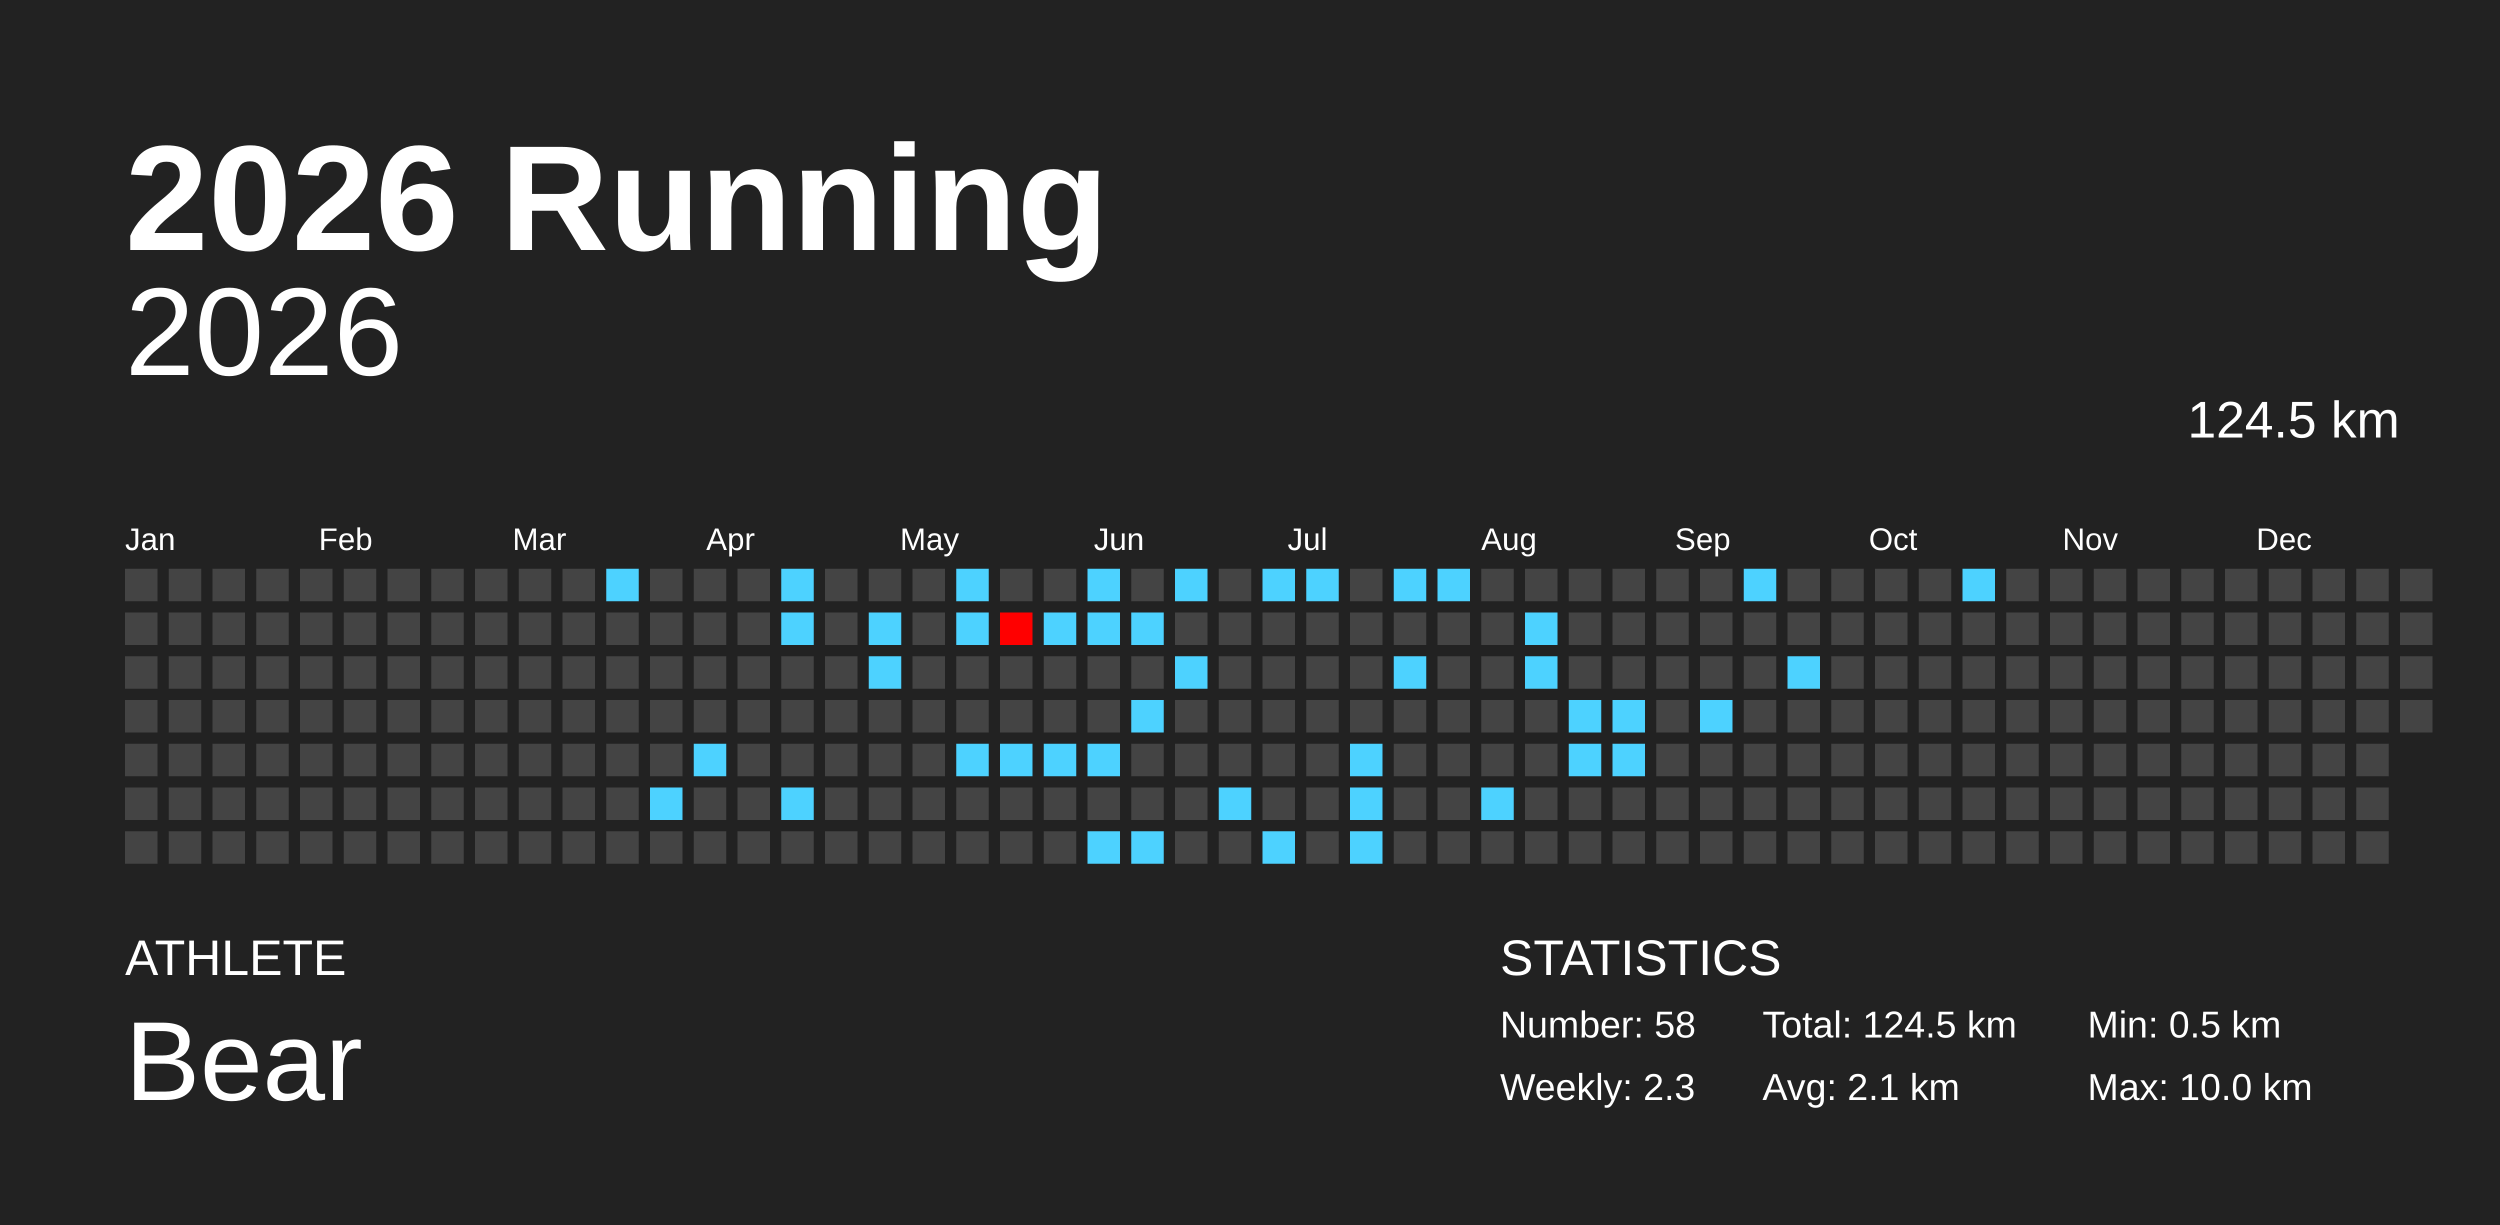
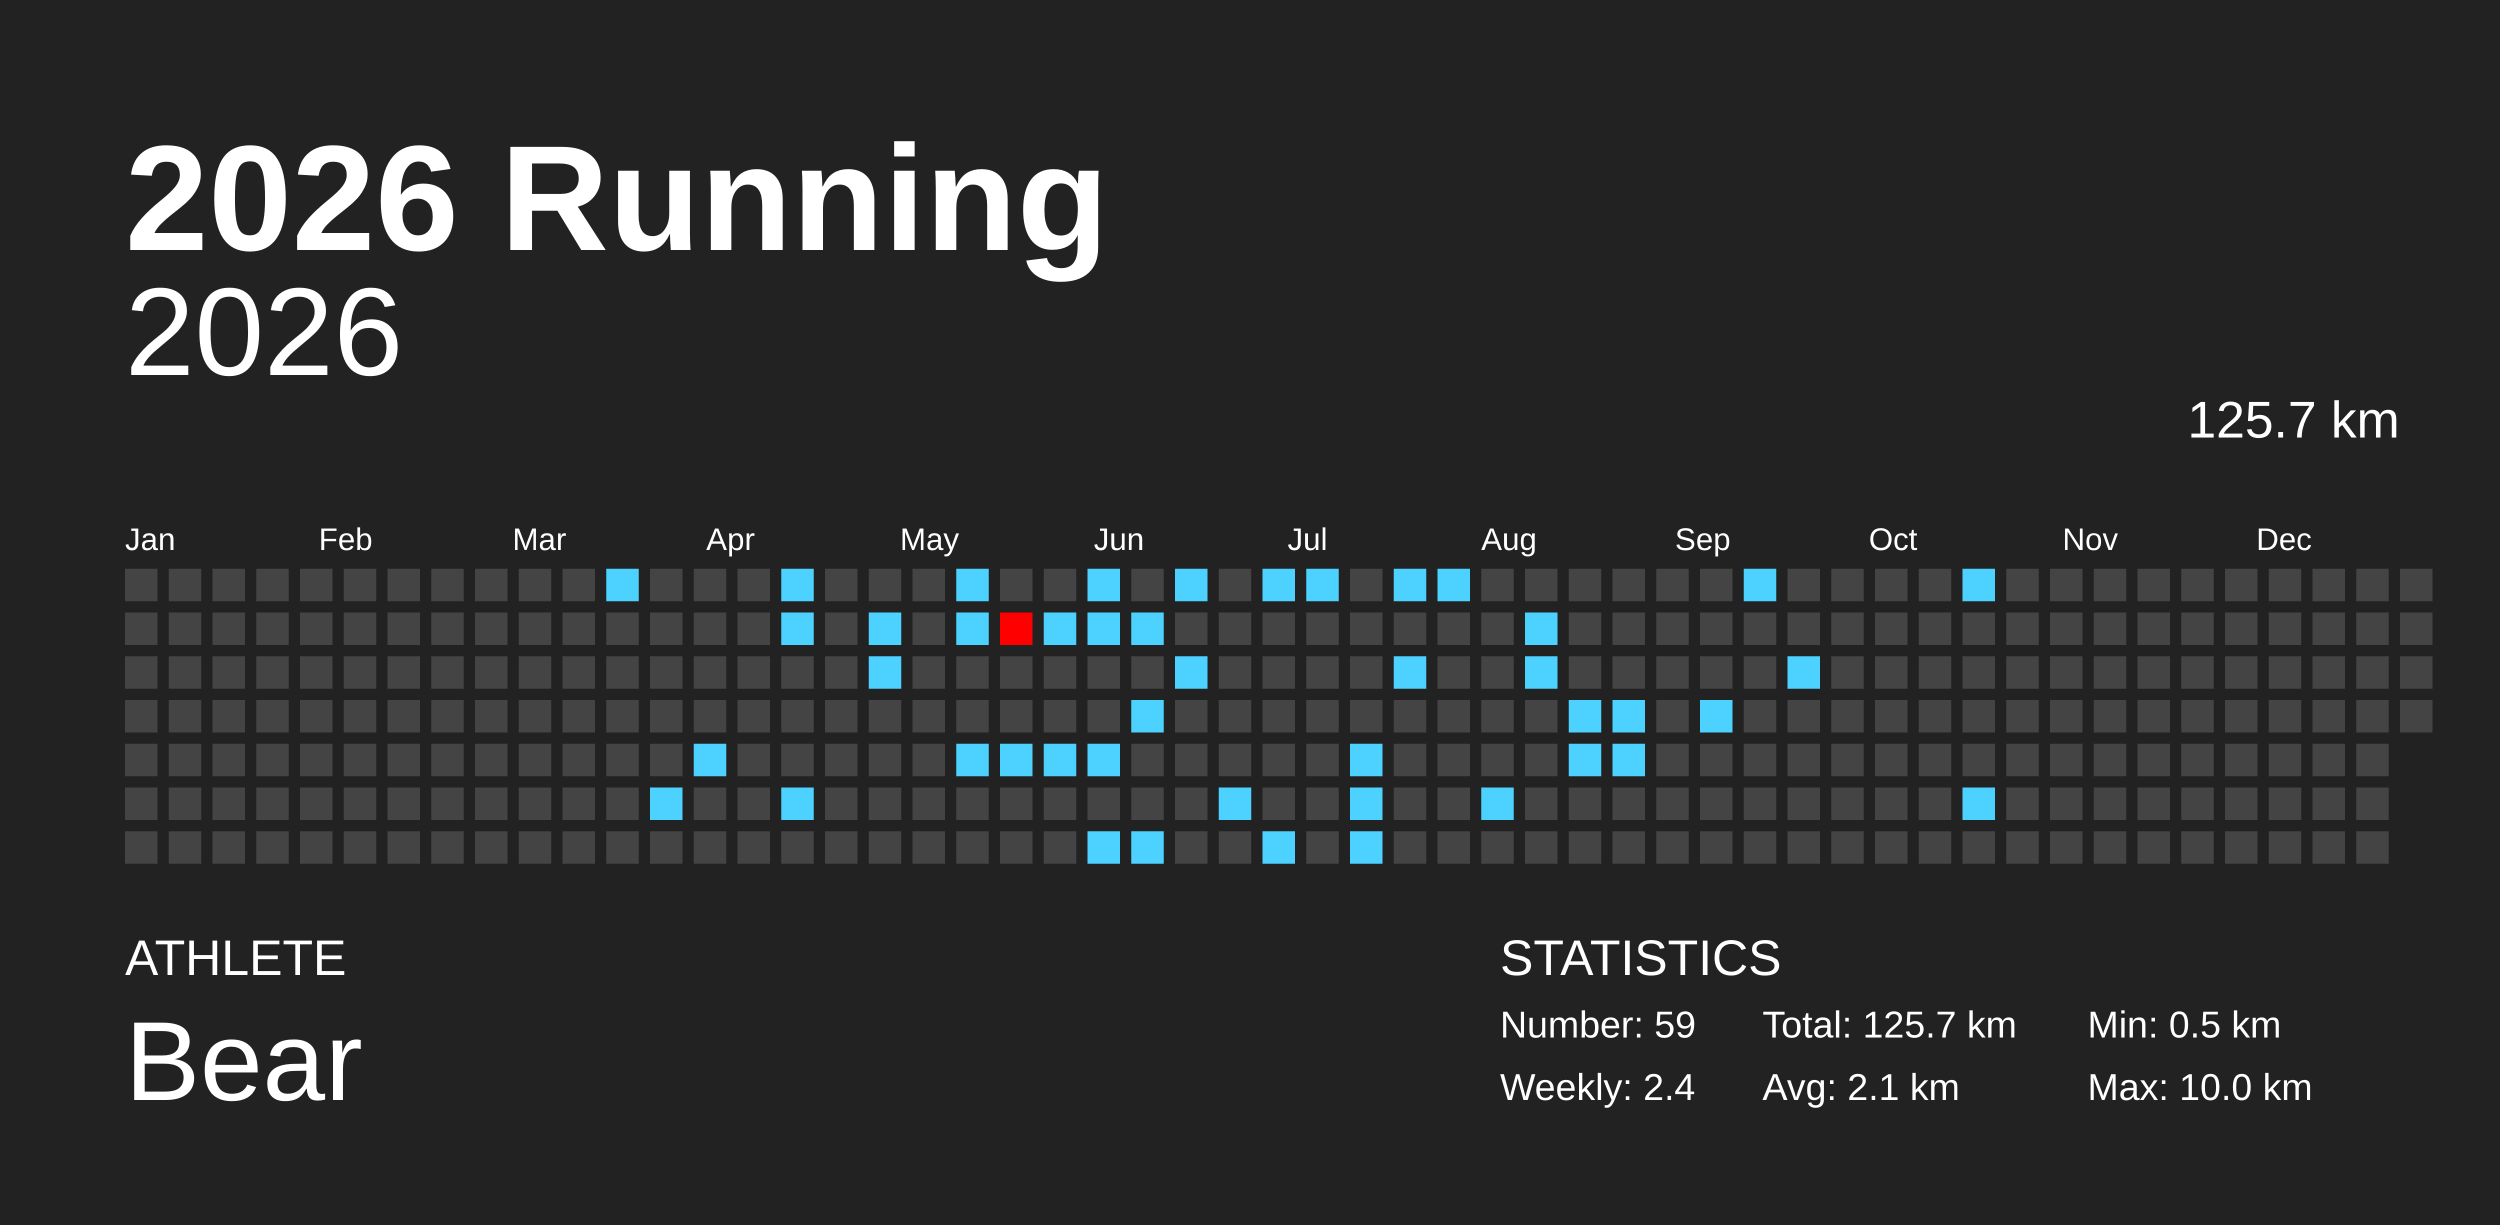
<svg xmlns="http://www.w3.org/2000/svg" baseProfile="full" height="98mm" version="1.1" viewBox="0,0,200,98" width="200mm">
  <defs />
  <rect fill="#222222" height="98" width="200" x="0" y="0" />
  <text fill="#FFFFFF" style="font-size:12px; font-family:Arial; font-weight:bold;" x="10" y="20">2026 Running</text>
  <text fill="#FFFFFF" style="font-size:4px; font-family:Arial" x="10" y="78">ATHLETE</text>
  <text fill="#FFFFFF" style="font-size:9px; font-family:Arial" x="10" y="88">Bear</text>
  <text fill="#FFFFFF" style="font-size:4px; font-family:Arial" x="120" y="78">STATISTICS</text>
-   <text fill="#FFFFFF" style="font-size:3px; font-family:Arial" x="120" y="83">Number: 58</text>
-   <text fill="#FFFFFF" style="font-size:3px; font-family:Arial" x="120" y="88">Weekly: 2.3</text>
-   <text fill="#FFFFFF" style="font-size:3px; font-family:Arial" x="141" y="83">Total: 124.5 km</text>
+   <text fill="#FFFFFF" style="font-size:3px; font-family:Arial" x="120" y="83">Number: 59</text>
+   <text fill="#FFFFFF" style="font-size:3px; font-family:Arial" x="120" y="88">Weekly: 2.4</text>
+   <text fill="#FFFFFF" style="font-size:3px; font-family:Arial" x="141" y="83">Total: 125.7 km</text>
  <text fill="#FFFFFF" style="font-size:3px; font-family:Arial" x="141" y="88">Avg: 2.1 km</text>
  <text fill="#FFFFFF" style="font-size:3px; font-family:Arial" x="167" y="83">Min: 0.5 km</text>
  <text fill="#FFFFFF" style="font-size:3px; font-family:Arial" x="167" y="88">Max: 10.0 km</text>
  <text alignment-baseline="hanging" fill="#FFFFFF" style="font-size:10.0px; font-family:Arial;" x="10" y="30">2026</text>
-   <text alignment-baseline="hanging" fill="#FFFFFF" style="font-size:4.125px; font-family:Arial;" x="175" y="35">124.5 km</text>
+   <text alignment-baseline="hanging" fill="#FFFFFF" style="font-size:4.125px; font-family:Arial;" x="175" y="35">125.7 km</text>
  <text fill="#FFFFFF" style="font-size:2.5px; font-family:Arial" x="10.0" y="44">Jan</text>
  <text fill="#FFFFFF" style="font-size:2.5px; font-family:Arial" x="25.5" y="44">Feb</text>
  <text fill="#FFFFFF" style="font-size:2.5px; font-family:Arial" x="41.0" y="44">Mar</text>
  <text fill="#FFFFFF" style="font-size:2.5px; font-family:Arial" x="56.5" y="44">Apr</text>
  <text fill="#FFFFFF" style="font-size:2.5px; font-family:Arial" x="72.0" y="44">May</text>
  <text fill="#FFFFFF" style="font-size:2.5px; font-family:Arial" x="87.5" y="44">Jun</text>
  <text fill="#FFFFFF" style="font-size:2.5px; font-family:Arial" x="103.0" y="44">Jul</text>
  <text fill="#FFFFFF" style="font-size:2.5px; font-family:Arial" x="118.5" y="44">Aug</text>
  <text fill="#FFFFFF" style="font-size:2.5px; font-family:Arial" x="134.0" y="44">Sep</text>
  <text fill="#FFFFFF" style="font-size:2.5px; font-family:Arial" x="149.5" y="44">Oct</text>
  <text fill="#FFFFFF" style="font-size:2.5px; font-family:Arial" x="165.0" y="44">Nov</text>
  <text fill="#FFFFFF" style="font-size:2.5px; font-family:Arial" x="180.5" y="44">Dec</text>
  <rect fill="#444444" height="2.6" width="2.6" x="10.0" y="45.5" />
  <rect fill="#444444" height="2.6" width="2.6" x="10.0" y="49.0" />
  <rect fill="#444444" height="2.6" width="2.6" x="10.0" y="52.5" />
  <rect fill="#444444" height="2.6" width="2.6" x="10.0" y="56.0" />
  <rect fill="#444444" height="2.6" width="2.6" x="10.0" y="59.5" />
  <rect fill="#444444" height="2.6" width="2.6" x="10.0" y="63.0" />
  <rect fill="#444444" height="2.6" width="2.6" x="10.0" y="66.5" />
  <rect fill="#444444" height="2.6" width="2.6" x="13.5" y="45.5" />
  <rect fill="#444444" height="2.6" width="2.6" x="13.5" y="49.0" />
  <rect fill="#444444" height="2.6" width="2.6" x="13.5" y="52.5" />
  <rect fill="#444444" height="2.6" width="2.6" x="13.5" y="56.0" />
  <rect fill="#444444" height="2.6" width="2.6" x="13.5" y="59.5" />
  <rect fill="#444444" height="2.6" width="2.6" x="13.5" y="63.0" />
  <rect fill="#444444" height="2.6" width="2.6" x="13.5" y="66.5" />
  <rect fill="#444444" height="2.6" width="2.6" x="17.0" y="45.5" />
  <rect fill="#444444" height="2.6" width="2.6" x="17.0" y="49.0" />
  <rect fill="#444444" height="2.6" width="2.6" x="17.0" y="52.5" />
  <rect fill="#444444" height="2.6" width="2.6" x="17.0" y="56.0" />
  <rect fill="#444444" height="2.6" width="2.6" x="17.0" y="59.5" />
  <rect fill="#444444" height="2.6" width="2.6" x="17.0" y="63.0" />
  <rect fill="#444444" height="2.6" width="2.6" x="17.0" y="66.5" />
  <rect fill="#444444" height="2.6" width="2.6" x="20.5" y="45.5" />
  <rect fill="#444444" height="2.6" width="2.6" x="20.5" y="49.0" />
  <rect fill="#444444" height="2.6" width="2.6" x="20.5" y="52.5" />
  <rect fill="#444444" height="2.6" width="2.6" x="20.5" y="56.0" />
  <rect fill="#444444" height="2.6" width="2.6" x="20.5" y="59.5" />
  <rect fill="#444444" height="2.6" width="2.6" x="20.5" y="63.0" />
  <rect fill="#444444" height="2.6" width="2.6" x="20.5" y="66.5" />
  <rect fill="#444444" height="2.6" width="2.6" x="24.0" y="45.5" />
  <rect fill="#444444" height="2.6" width="2.6" x="24.0" y="49.0" />
  <rect fill="#444444" height="2.6" width="2.6" x="24.0" y="52.5" />
  <rect fill="#444444" height="2.6" width="2.6" x="24.0" y="56.0" />
  <rect fill="#444444" height="2.6" width="2.6" x="24.0" y="59.5" />
  <rect fill="#444444" height="2.6" width="2.6" x="24.0" y="63.0" />
  <rect fill="#444444" height="2.6" width="2.6" x="24.0" y="66.5" />
  <rect fill="#444444" height="2.6" width="2.6" x="27.5" y="45.5" />
  <rect fill="#444444" height="2.6" width="2.6" x="27.5" y="49.0" />
  <rect fill="#444444" height="2.6" width="2.6" x="27.5" y="52.5" />
  <rect fill="#444444" height="2.6" width="2.6" x="27.5" y="56.0" />
  <rect fill="#444444" height="2.6" width="2.6" x="27.5" y="59.5" />
  <rect fill="#444444" height="2.6" width="2.6" x="27.5" y="63.0" />
  <rect fill="#444444" height="2.6" width="2.6" x="27.5" y="66.5" />
  <rect fill="#444444" height="2.6" width="2.6" x="31.0" y="45.5" />
  <rect fill="#444444" height="2.6" width="2.6" x="31.0" y="49.0" />
  <rect fill="#444444" height="2.6" width="2.6" x="31.0" y="52.5" />
  <rect fill="#444444" height="2.6" width="2.6" x="31.0" y="56.0" />
  <rect fill="#444444" height="2.6" width="2.6" x="31.0" y="59.5" />
  <rect fill="#444444" height="2.6" width="2.6" x="31.0" y="63.0" />
  <rect fill="#444444" height="2.6" width="2.6" x="31.0" y="66.5" />
  <rect fill="#444444" height="2.6" width="2.6" x="34.5" y="45.5" />
  <rect fill="#444444" height="2.6" width="2.6" x="34.5" y="49.0" />
  <rect fill="#444444" height="2.6" width="2.6" x="34.5" y="52.5" />
  <rect fill="#444444" height="2.6" width="2.6" x="34.5" y="56.0" />
  <rect fill="#444444" height="2.6" width="2.6" x="34.5" y="59.5" />
  <rect fill="#444444" height="2.6" width="2.6" x="34.5" y="63.0" />
  <rect fill="#444444" height="2.6" width="2.6" x="34.5" y="66.5" />
  <rect fill="#444444" height="2.6" width="2.6" x="38.0" y="45.5" />
  <rect fill="#444444" height="2.6" width="2.6" x="38.0" y="49.0" />
  <rect fill="#444444" height="2.6" width="2.6" x="38.0" y="52.5" />
  <rect fill="#444444" height="2.6" width="2.6" x="38.0" y="56.0" />
  <rect fill="#444444" height="2.6" width="2.6" x="38.0" y="59.5" />
  <rect fill="#444444" height="2.6" width="2.6" x="38.0" y="63.0" />
  <rect fill="#444444" height="2.6" width="2.6" x="38.0" y="66.5" />
  <rect fill="#444444" height="2.6" width="2.6" x="41.5" y="45.5" />
  <rect fill="#444444" height="2.6" width="2.6" x="41.5" y="49.0" />
  <rect fill="#444444" height="2.6" width="2.6" x="41.5" y="52.5" />
  <rect fill="#444444" height="2.6" width="2.6" x="41.5" y="56.0" />
  <rect fill="#444444" height="2.6" width="2.6" x="41.5" y="59.5" />
  <rect fill="#444444" height="2.6" width="2.6" x="41.5" y="63.0" />
  <rect fill="#444444" height="2.6" width="2.6" x="41.5" y="66.5" />
  <rect fill="#444444" height="2.6" width="2.6" x="45.0" y="45.5" />
  <rect fill="#444444" height="2.6" width="2.6" x="45.0" y="49.0" />
  <rect fill="#444444" height="2.6" width="2.6" x="45.0" y="52.5" />
  <rect fill="#444444" height="2.6" width="2.6" x="45.0" y="56.0" />
  <rect fill="#444444" height="2.6" width="2.6" x="45.0" y="59.5" />
  <rect fill="#444444" height="2.6" width="2.6" x="45.0" y="63.0" />
  <rect fill="#444444" height="2.6" width="2.6" x="45.0" y="66.5" />
  <rect fill="#4dd2ff" height="2.6" width="2.6" x="48.5" y="45.5" />
  <rect fill="#444444" height="2.6" width="2.6" x="48.5" y="49.0" />
  <rect fill="#444444" height="2.6" width="2.6" x="48.5" y="52.5" />
  <rect fill="#444444" height="2.6" width="2.6" x="48.5" y="56.0" />
  <rect fill="#444444" height="2.6" width="2.6" x="48.5" y="59.5" />
  <rect fill="#444444" height="2.6" width="2.6" x="48.5" y="63.0" />
  <rect fill="#444444" height="2.6" width="2.6" x="48.5" y="66.5" />
  <rect fill="#444444" height="2.6" width="2.6" x="52.0" y="45.5" />
  <rect fill="#444444" height="2.6" width="2.6" x="52.0" y="49.0" />
  <rect fill="#444444" height="2.6" width="2.6" x="52.0" y="52.5" />
  <rect fill="#444444" height="2.6" width="2.6" x="52.0" y="56.0" />
  <rect fill="#444444" height="2.6" width="2.6" x="52.0" y="59.5" />
  <rect fill="#4dd2ff" height="2.6" width="2.6" x="52.0" y="63.0" />
  <rect fill="#444444" height="2.6" width="2.6" x="52.0" y="66.5" />
  <rect fill="#444444" height="2.6" width="2.6" x="55.5" y="45.5" />
  <rect fill="#444444" height="2.6" width="2.6" x="55.5" y="49.0" />
  <rect fill="#444444" height="2.6" width="2.6" x="55.5" y="52.5" />
  <rect fill="#444444" height="2.6" width="2.6" x="55.5" y="56.0" />
  <rect fill="#4dd2ff" height="2.6" width="2.6" x="55.5" y="59.5" />
  <rect fill="#444444" height="2.6" width="2.6" x="55.5" y="63.0" />
  <rect fill="#444444" height="2.6" width="2.6" x="55.5" y="66.5" />
  <rect fill="#444444" height="2.6" width="2.6" x="59.0" y="45.5" />
  <rect fill="#444444" height="2.6" width="2.6" x="59.0" y="49.0" />
  <rect fill="#444444" height="2.6" width="2.6" x="59.0" y="52.5" />
  <rect fill="#444444" height="2.6" width="2.6" x="59.0" y="56.0" />
  <rect fill="#444444" height="2.6" width="2.6" x="59.0" y="59.5" />
  <rect fill="#444444" height="2.6" width="2.6" x="59.0" y="63.0" />
  <rect fill="#444444" height="2.6" width="2.6" x="59.0" y="66.5" />
  <rect fill="#4dd2ff" height="2.6" width="2.6" x="62.5" y="45.5" />
  <rect fill="#4dd2ff" height="2.6" width="2.6" x="62.5" y="49.0" />
  <rect fill="#444444" height="2.6" width="2.6" x="62.5" y="52.5" />
  <rect fill="#444444" height="2.6" width="2.6" x="62.5" y="56.0" />
  <rect fill="#444444" height="2.6" width="2.6" x="62.5" y="59.5" />
  <rect fill="#4dd2ff" height="2.6" width="2.6" x="62.5" y="63.0" />
  <rect fill="#444444" height="2.6" width="2.6" x="62.5" y="66.5" />
  <rect fill="#444444" height="2.6" width="2.6" x="66.0" y="45.5" />
  <rect fill="#444444" height="2.6" width="2.6" x="66.0" y="49.0" />
  <rect fill="#444444" height="2.6" width="2.6" x="66.0" y="52.5" />
  <rect fill="#444444" height="2.6" width="2.6" x="66.0" y="56.0" />
  <rect fill="#444444" height="2.6" width="2.6" x="66.0" y="59.5" />
  <rect fill="#444444" height="2.6" width="2.6" x="66.0" y="63.0" />
  <rect fill="#444444" height="2.6" width="2.6" x="66.0" y="66.5" />
  <rect fill="#444444" height="2.6" width="2.6" x="69.5" y="45.5" />
  <rect fill="#4dd2ff" height="2.6" width="2.6" x="69.5" y="49.0" />
  <rect fill="#4dd2ff" height="2.6" width="2.6" x="69.5" y="52.5" />
  <rect fill="#444444" height="2.6" width="2.6" x="69.5" y="56.0" />
  <rect fill="#444444" height="2.6" width="2.6" x="69.5" y="59.5" />
  <rect fill="#444444" height="2.6" width="2.6" x="69.5" y="63.0" />
  <rect fill="#444444" height="2.6" width="2.6" x="69.5" y="66.5" />
  <rect fill="#444444" height="2.6" width="2.6" x="73.0" y="45.5" />
  <rect fill="#444444" height="2.6" width="2.6" x="73.0" y="49.0" />
  <rect fill="#444444" height="2.6" width="2.6" x="73.0" y="52.5" />
  <rect fill="#444444" height="2.6" width="2.6" x="73.0" y="56.0" />
  <rect fill="#444444" height="2.6" width="2.6" x="73.0" y="59.5" />
  <rect fill="#444444" height="2.6" width="2.6" x="73.0" y="63.0" />
  <rect fill="#444444" height="2.6" width="2.6" x="73.0" y="66.5" />
  <rect fill="#4dd2ff" height="2.6" width="2.6" x="76.5" y="45.5" />
  <rect fill="#4dd2ff" height="2.6" width="2.6" x="76.5" y="49.0" />
  <rect fill="#444444" height="2.6" width="2.6" x="76.5" y="52.5" />
  <rect fill="#444444" height="2.6" width="2.6" x="76.5" y="56.0" />
  <rect fill="#4dd2ff" height="2.6" width="2.6" x="76.5" y="59.5" />
  <rect fill="#444444" height="2.6" width="2.6" x="76.5" y="63.0" />
  <rect fill="#444444" height="2.6" width="2.6" x="76.5" y="66.5" />
  <rect fill="#444444" height="2.6" width="2.6" x="80.0" y="45.5" />
  <rect fill="#ff0000" height="2.6" width="2.6" x="80.0" y="49.0" />
  <rect fill="#444444" height="2.6" width="2.6" x="80.0" y="52.5" />
  <rect fill="#444444" height="2.6" width="2.6" x="80.0" y="56.0" />
  <rect fill="#4dd2ff" height="2.6" width="2.6" x="80.0" y="59.5" />
  <rect fill="#444444" height="2.6" width="2.6" x="80.0" y="63.0" />
  <rect fill="#444444" height="2.6" width="2.6" x="80.0" y="66.5" />
  <rect fill="#444444" height="2.6" width="2.6" x="83.5" y="45.5" />
  <rect fill="#4dd2ff" height="2.6" width="2.6" x="83.5" y="49.0" />
  <rect fill="#444444" height="2.6" width="2.6" x="83.5" y="52.5" />
  <rect fill="#444444" height="2.6" width="2.6" x="83.5" y="56.0" />
  <rect fill="#4dd2ff" height="2.6" width="2.6" x="83.5" y="59.5" />
  <rect fill="#444444" height="2.6" width="2.6" x="83.5" y="63.0" />
  <rect fill="#444444" height="2.6" width="2.6" x="83.5" y="66.5" />
  <rect fill="#4dd2ff" height="2.6" width="2.6" x="87.0" y="45.5" />
  <rect fill="#4dd2ff" height="2.6" width="2.6" x="87.0" y="49.0" />
  <rect fill="#444444" height="2.6" width="2.6" x="87.0" y="52.5" />
  <rect fill="#444444" height="2.6" width="2.6" x="87.0" y="56.0" />
  <rect fill="#4dd2ff" height="2.6" width="2.6" x="87.0" y="59.5" />
  <rect fill="#444444" height="2.6" width="2.6" x="87.0" y="63.0" />
  <rect fill="#4dd2ff" height="2.6" width="2.6" x="87.0" y="66.5" />
  <rect fill="#444444" height="2.6" width="2.6" x="90.5" y="45.5" />
  <rect fill="#4dd2ff" height="2.6" width="2.6" x="90.5" y="49.0" />
  <rect fill="#444444" height="2.6" width="2.6" x="90.5" y="52.5" />
  <rect fill="#4dd2ff" height="2.6" width="2.6" x="90.5" y="56.0" />
  <rect fill="#444444" height="2.6" width="2.6" x="90.5" y="59.5" />
  <rect fill="#444444" height="2.6" width="2.6" x="90.5" y="63.0" />
  <rect fill="#4dd2ff" height="2.6" width="2.6" x="90.5" y="66.5" />
  <rect fill="#4dd2ff" height="2.6" width="2.6" x="94.0" y="45.5" />
  <rect fill="#444444" height="2.6" width="2.6" x="94.0" y="49.0" />
  <rect fill="#4dd2ff" height="2.6" width="2.6" x="94.0" y="52.5" />
  <rect fill="#444444" height="2.6" width="2.6" x="94.0" y="56.0" />
  <rect fill="#444444" height="2.6" width="2.6" x="94.0" y="59.5" />
  <rect fill="#444444" height="2.6" width="2.6" x="94.0" y="63.0" />
  <rect fill="#444444" height="2.6" width="2.6" x="94.0" y="66.5" />
  <rect fill="#444444" height="2.6" width="2.6" x="97.5" y="45.5" />
  <rect fill="#444444" height="2.6" width="2.6" x="97.5" y="49.0" />
  <rect fill="#444444" height="2.6" width="2.6" x="97.5" y="52.5" />
  <rect fill="#444444" height="2.6" width="2.6" x="97.5" y="56.0" />
  <rect fill="#444444" height="2.6" width="2.6" x="97.5" y="59.5" />
  <rect fill="#4dd2ff" height="2.6" width="2.6" x="97.5" y="63.0" />
  <rect fill="#444444" height="2.6" width="2.6" x="97.5" y="66.5" />
  <rect fill="#4dd2ff" height="2.6" width="2.6" x="101.0" y="45.5" />
  <rect fill="#444444" height="2.6" width="2.6" x="101.0" y="49.0" />
  <rect fill="#444444" height="2.6" width="2.6" x="101.0" y="52.5" />
  <rect fill="#444444" height="2.6" width="2.6" x="101.0" y="56.0" />
  <rect fill="#444444" height="2.6" width="2.6" x="101.0" y="59.5" />
  <rect fill="#444444" height="2.6" width="2.6" x="101.0" y="63.0" />
  <rect fill="#4dd2ff" height="2.6" width="2.6" x="101.0" y="66.5" />
  <rect fill="#4dd2ff" height="2.6" width="2.6" x="104.5" y="45.5" />
  <rect fill="#444444" height="2.6" width="2.6" x="104.5" y="49.0" />
  <rect fill="#444444" height="2.6" width="2.6" x="104.5" y="52.5" />
  <rect fill="#444444" height="2.6" width="2.6" x="104.5" y="56.0" />
  <rect fill="#444444" height="2.6" width="2.6" x="104.5" y="59.5" />
  <rect fill="#444444" height="2.6" width="2.6" x="104.5" y="63.0" />
  <rect fill="#444444" height="2.6" width="2.6" x="104.5" y="66.5" />
  <rect fill="#444444" height="2.6" width="2.6" x="108.0" y="45.5" />
  <rect fill="#444444" height="2.6" width="2.6" x="108.0" y="49.0" />
  <rect fill="#444444" height="2.6" width="2.6" x="108.0" y="52.5" />
  <rect fill="#444444" height="2.6" width="2.6" x="108.0" y="56.0" />
  <rect fill="#4dd2ff" height="2.6" width="2.6" x="108.0" y="59.5" />
  <rect fill="#4dd2ff" height="2.6" width="2.6" x="108.0" y="63.0" />
  <rect fill="#4dd2ff" height="2.6" width="2.6" x="108.0" y="66.5" />
  <rect fill="#4dd2ff" height="2.6" width="2.6" x="111.5" y="45.5" />
  <rect fill="#444444" height="2.6" width="2.6" x="111.5" y="49.0" />
  <rect fill="#4dd2ff" height="2.6" width="2.6" x="111.5" y="52.5" />
  <rect fill="#444444" height="2.6" width="2.6" x="111.5" y="56.0" />
  <rect fill="#444444" height="2.6" width="2.6" x="111.5" y="59.5" />
  <rect fill="#444444" height="2.6" width="2.6" x="111.5" y="63.0" />
  <rect fill="#444444" height="2.6" width="2.6" x="111.5" y="66.5" />
  <rect fill="#4dd2ff" height="2.6" width="2.6" x="115.0" y="45.5" />
  <rect fill="#444444" height="2.6" width="2.6" x="115.0" y="49.0" />
  <rect fill="#444444" height="2.6" width="2.6" x="115.0" y="52.5" />
  <rect fill="#444444" height="2.6" width="2.6" x="115.0" y="56.0" />
  <rect fill="#444444" height="2.6" width="2.6" x="115.0" y="59.5" />
  <rect fill="#444444" height="2.6" width="2.6" x="115.0" y="63.0" />
  <rect fill="#444444" height="2.6" width="2.6" x="115.0" y="66.5" />
  <rect fill="#444444" height="2.6" width="2.6" x="118.5" y="45.5" />
  <rect fill="#444444" height="2.6" width="2.6" x="118.5" y="49.0" />
  <rect fill="#444444" height="2.6" width="2.6" x="118.5" y="52.5" />
  <rect fill="#444444" height="2.6" width="2.6" x="118.5" y="56.0" />
  <rect fill="#444444" height="2.6" width="2.6" x="118.5" y="59.5" />
  <rect fill="#4dd2ff" height="2.6" width="2.6" x="118.5" y="63.0" />
  <rect fill="#444444" height="2.6" width="2.6" x="118.5" y="66.5" />
  <rect fill="#444444" height="2.6" width="2.6" x="122.0" y="45.5" />
  <rect fill="#4dd2ff" height="2.6" width="2.6" x="122.0" y="49.0" />
  <rect fill="#4dd2ff" height="2.6" width="2.6" x="122.0" y="52.5" />
  <rect fill="#444444" height="2.6" width="2.6" x="122.0" y="56.0" />
  <rect fill="#444444" height="2.6" width="2.6" x="122.0" y="59.5" />
  <rect fill="#444444" height="2.6" width="2.6" x="122.0" y="63.0" />
  <rect fill="#444444" height="2.6" width="2.6" x="122.0" y="66.5" />
  <rect fill="#444444" height="2.6" width="2.6" x="125.5" y="45.5" />
  <rect fill="#444444" height="2.6" width="2.6" x="125.5" y="49.0" />
  <rect fill="#444444" height="2.6" width="2.6" x="125.5" y="52.5" />
  <rect fill="#4dd2ff" height="2.6" width="2.6" x="125.5" y="56.0" />
  <rect fill="#4dd2ff" height="2.6" width="2.6" x="125.5" y="59.5" />
  <rect fill="#444444" height="2.6" width="2.6" x="125.5" y="63.0" />
  <rect fill="#444444" height="2.6" width="2.6" x="125.5" y="66.5" />
  <rect fill="#444444" height="2.6" width="2.6" x="129.0" y="45.5" />
  <rect fill="#444444" height="2.6" width="2.6" x="129.0" y="49.0" />
  <rect fill="#444444" height="2.6" width="2.6" x="129.0" y="52.5" />
  <rect fill="#4dd2ff" height="2.6" width="2.6" x="129.0" y="56.0" />
  <rect fill="#4dd2ff" height="2.6" width="2.6" x="129.0" y="59.5" />
  <rect fill="#444444" height="2.6" width="2.6" x="129.0" y="63.0" />
  <rect fill="#444444" height="2.6" width="2.6" x="129.0" y="66.5" />
  <rect fill="#444444" height="2.6" width="2.6" x="132.5" y="45.5" />
  <rect fill="#444444" height="2.6" width="2.6" x="132.5" y="49.0" />
  <rect fill="#444444" height="2.6" width="2.6" x="132.5" y="52.5" />
  <rect fill="#444444" height="2.6" width="2.6" x="132.5" y="56.0" />
  <rect fill="#444444" height="2.6" width="2.6" x="132.5" y="59.5" />
  <rect fill="#444444" height="2.6" width="2.6" x="132.5" y="63.0" />
  <rect fill="#444444" height="2.6" width="2.6" x="132.5" y="66.5" />
  <rect fill="#444444" height="2.6" width="2.6" x="136.0" y="45.5" />
  <rect fill="#444444" height="2.6" width="2.6" x="136.0" y="49.0" />
  <rect fill="#444444" height="2.6" width="2.6" x="136.0" y="52.5" />
  <rect fill="#4dd2ff" height="2.6" width="2.6" x="136.0" y="56.0" />
  <rect fill="#444444" height="2.6" width="2.6" x="136.0" y="59.5" />
  <rect fill="#444444" height="2.6" width="2.6" x="136.0" y="63.0" />
  <rect fill="#444444" height="2.6" width="2.6" x="136.0" y="66.5" />
  <rect fill="#4dd2ff" height="2.6" width="2.6" x="139.5" y="45.5" />
  <rect fill="#444444" height="2.6" width="2.6" x="139.5" y="49.0" />
  <rect fill="#444444" height="2.6" width="2.6" x="139.5" y="52.5" />
  <rect fill="#444444" height="2.6" width="2.6" x="139.5" y="56.0" />
  <rect fill="#444444" height="2.6" width="2.6" x="139.5" y="59.5" />
  <rect fill="#444444" height="2.6" width="2.6" x="139.5" y="63.0" />
  <rect fill="#444444" height="2.6" width="2.6" x="139.5" y="66.5" />
  <rect fill="#444444" height="2.6" width="2.6" x="143.0" y="45.5" />
  <rect fill="#444444" height="2.6" width="2.6" x="143.0" y="49.0" />
  <rect fill="#4dd2ff" height="2.6" width="2.6" x="143.0" y="52.5" />
  <rect fill="#444444" height="2.6" width="2.6" x="143.0" y="56.0" />
  <rect fill="#444444" height="2.6" width="2.6" x="143.0" y="59.5" />
  <rect fill="#444444" height="2.6" width="2.6" x="143.0" y="63.0" />
  <rect fill="#444444" height="2.6" width="2.6" x="143.0" y="66.5" />
  <rect fill="#444444" height="2.6" width="2.6" x="146.5" y="45.5" />
  <rect fill="#444444" height="2.6" width="2.6" x="146.5" y="49.0" />
  <rect fill="#444444" height="2.6" width="2.6" x="146.5" y="52.5" />
  <rect fill="#444444" height="2.6" width="2.6" x="146.5" y="56.0" />
  <rect fill="#444444" height="2.6" width="2.6" x="146.5" y="59.5" />
  <rect fill="#444444" height="2.6" width="2.6" x="146.5" y="63.0" />
  <rect fill="#444444" height="2.6" width="2.6" x="146.5" y="66.5" />
  <rect fill="#444444" height="2.6" width="2.6" x="150.0" y="45.5" />
  <rect fill="#444444" height="2.6" width="2.6" x="150.0" y="49.0" />
  <rect fill="#444444" height="2.6" width="2.6" x="150.0" y="52.5" />
  <rect fill="#444444" height="2.6" width="2.6" x="150.0" y="56.0" />
  <rect fill="#444444" height="2.6" width="2.6" x="150.0" y="59.5" />
  <rect fill="#444444" height="2.6" width="2.6" x="150.0" y="63.0" />
  <rect fill="#444444" height="2.6" width="2.6" x="150.0" y="66.5" />
  <rect fill="#444444" height="2.6" width="2.6" x="153.5" y="45.5" />
  <rect fill="#444444" height="2.6" width="2.6" x="153.5" y="49.0" />
  <rect fill="#444444" height="2.6" width="2.6" x="153.5" y="52.5" />
  <rect fill="#444444" height="2.6" width="2.6" x="153.5" y="56.0" />
  <rect fill="#444444" height="2.6" width="2.6" x="153.5" y="59.5" />
  <rect fill="#444444" height="2.6" width="2.6" x="153.5" y="63.0" />
  <rect fill="#444444" height="2.6" width="2.6" x="153.5" y="66.5" />
  <rect fill="#4dd2ff" height="2.6" width="2.6" x="157.0" y="45.5" />
  <rect fill="#444444" height="2.6" width="2.6" x="157.0" y="49.0" />
  <rect fill="#444444" height="2.6" width="2.6" x="157.0" y="52.5" />
  <rect fill="#444444" height="2.6" width="2.6" x="157.0" y="56.0" />
  <rect fill="#444444" height="2.6" width="2.6" x="157.0" y="59.5" />
-   <rect fill="#444444" height="2.6" width="2.6" x="157.0" y="63.0" />
+   <rect fill="#4dd2ff" height="2.6" width="2.6" x="157.0" y="63.0" />
  <rect fill="#444444" height="2.6" width="2.6" x="157.0" y="66.5" />
  <rect fill="#444444" height="2.6" width="2.6" x="160.5" y="45.5" />
  <rect fill="#444444" height="2.6" width="2.6" x="160.5" y="49.0" />
  <rect fill="#444444" height="2.6" width="2.6" x="160.5" y="52.5" />
  <rect fill="#444444" height="2.6" width="2.6" x="160.5" y="56.0" />
  <rect fill="#444444" height="2.6" width="2.6" x="160.5" y="59.5" />
  <rect fill="#444444" height="2.6" width="2.6" x="160.5" y="63.0" />
  <rect fill="#444444" height="2.6" width="2.6" x="160.5" y="66.5" />
  <rect fill="#444444" height="2.6" width="2.6" x="164.0" y="45.5" />
  <rect fill="#444444" height="2.6" width="2.6" x="164.0" y="49.0" />
  <rect fill="#444444" height="2.6" width="2.6" x="164.0" y="52.5" />
  <rect fill="#444444" height="2.6" width="2.6" x="164.0" y="56.0" />
  <rect fill="#444444" height="2.6" width="2.6" x="164.0" y="59.5" />
  <rect fill="#444444" height="2.6" width="2.6" x="164.0" y="63.0" />
  <rect fill="#444444" height="2.6" width="2.6" x="164.0" y="66.5" />
  <rect fill="#444444" height="2.6" width="2.6" x="167.5" y="45.5" />
  <rect fill="#444444" height="2.6" width="2.6" x="167.5" y="49.0" />
  <rect fill="#444444" height="2.6" width="2.6" x="167.5" y="52.5" />
  <rect fill="#444444" height="2.6" width="2.6" x="167.5" y="56.0" />
  <rect fill="#444444" height="2.6" width="2.6" x="167.5" y="59.5" />
  <rect fill="#444444" height="2.6" width="2.6" x="167.5" y="63.0" />
  <rect fill="#444444" height="2.6" width="2.6" x="167.5" y="66.5" />
  <rect fill="#444444" height="2.6" width="2.6" x="171.0" y="45.5" />
  <rect fill="#444444" height="2.6" width="2.6" x="171.0" y="49.0" />
  <rect fill="#444444" height="2.6" width="2.6" x="171.0" y="52.5" />
  <rect fill="#444444" height="2.6" width="2.6" x="171.0" y="56.0" />
  <rect fill="#444444" height="2.6" width="2.6" x="171.0" y="59.5" />
  <rect fill="#444444" height="2.6" width="2.6" x="171.0" y="63.0" />
  <rect fill="#444444" height="2.6" width="2.6" x="171.0" y="66.5" />
  <rect fill="#444444" height="2.6" width="2.6" x="174.5" y="45.5" />
  <rect fill="#444444" height="2.6" width="2.6" x="174.5" y="49.0" />
  <rect fill="#444444" height="2.6" width="2.6" x="174.5" y="52.5" />
  <rect fill="#444444" height="2.6" width="2.6" x="174.5" y="56.0" />
  <rect fill="#444444" height="2.6" width="2.6" x="174.5" y="59.5" />
  <rect fill="#444444" height="2.6" width="2.6" x="174.5" y="63.0" />
  <rect fill="#444444" height="2.6" width="2.6" x="174.5" y="66.5" />
  <rect fill="#444444" height="2.6" width="2.6" x="178.0" y="45.5" />
  <rect fill="#444444" height="2.6" width="2.6" x="178.0" y="49.0" />
  <rect fill="#444444" height="2.6" width="2.6" x="178.0" y="52.5" />
  <rect fill="#444444" height="2.6" width="2.6" x="178.0" y="56.0" />
  <rect fill="#444444" height="2.6" width="2.6" x="178.0" y="59.5" />
  <rect fill="#444444" height="2.6" width="2.6" x="178.0" y="63.0" />
  <rect fill="#444444" height="2.6" width="2.6" x="178.0" y="66.5" />
  <rect fill="#444444" height="2.6" width="2.6" x="181.5" y="45.5" />
  <rect fill="#444444" height="2.6" width="2.6" x="181.5" y="49.0" />
  <rect fill="#444444" height="2.6" width="2.6" x="181.5" y="52.5" />
  <rect fill="#444444" height="2.6" width="2.6" x="181.5" y="56.0" />
  <rect fill="#444444" height="2.6" width="2.6" x="181.5" y="59.5" />
  <rect fill="#444444" height="2.6" width="2.6" x="181.5" y="63.0" />
  <rect fill="#444444" height="2.6" width="2.6" x="181.5" y="66.5" />
  <rect fill="#444444" height="2.6" width="2.6" x="185.0" y="45.5" />
  <rect fill="#444444" height="2.6" width="2.6" x="185.0" y="49.0" />
  <rect fill="#444444" height="2.6" width="2.6" x="185.0" y="52.5" />
  <rect fill="#444444" height="2.6" width="2.6" x="185.0" y="56.0" />
  <rect fill="#444444" height="2.6" width="2.6" x="185.0" y="59.5" />
  <rect fill="#444444" height="2.6" width="2.6" x="185.0" y="63.0" />
  <rect fill="#444444" height="2.6" width="2.6" x="185.0" y="66.5" />
  <rect fill="#444444" height="2.6" width="2.6" x="188.5" y="45.5" />
  <rect fill="#444444" height="2.6" width="2.6" x="188.5" y="49.0" />
  <rect fill="#444444" height="2.6" width="2.6" x="188.5" y="52.5" />
  <rect fill="#444444" height="2.6" width="2.6" x="188.5" y="56.0" />
  <rect fill="#444444" height="2.6" width="2.6" x="188.5" y="59.5" />
  <rect fill="#444444" height="2.6" width="2.6" x="188.5" y="63.0" />
  <rect fill="#444444" height="2.6" width="2.6" x="188.5" y="66.5" />
  <rect fill="#444444" height="2.6" width="2.6" x="192.0" y="45.5" />
  <rect fill="#444444" height="2.6" width="2.6" x="192.0" y="49.0" />
  <rect fill="#444444" height="2.6" width="2.6" x="192.0" y="52.5" />
  <rect fill="#444444" height="2.6" width="2.6" x="192.0" y="56.0" />
</svg>
